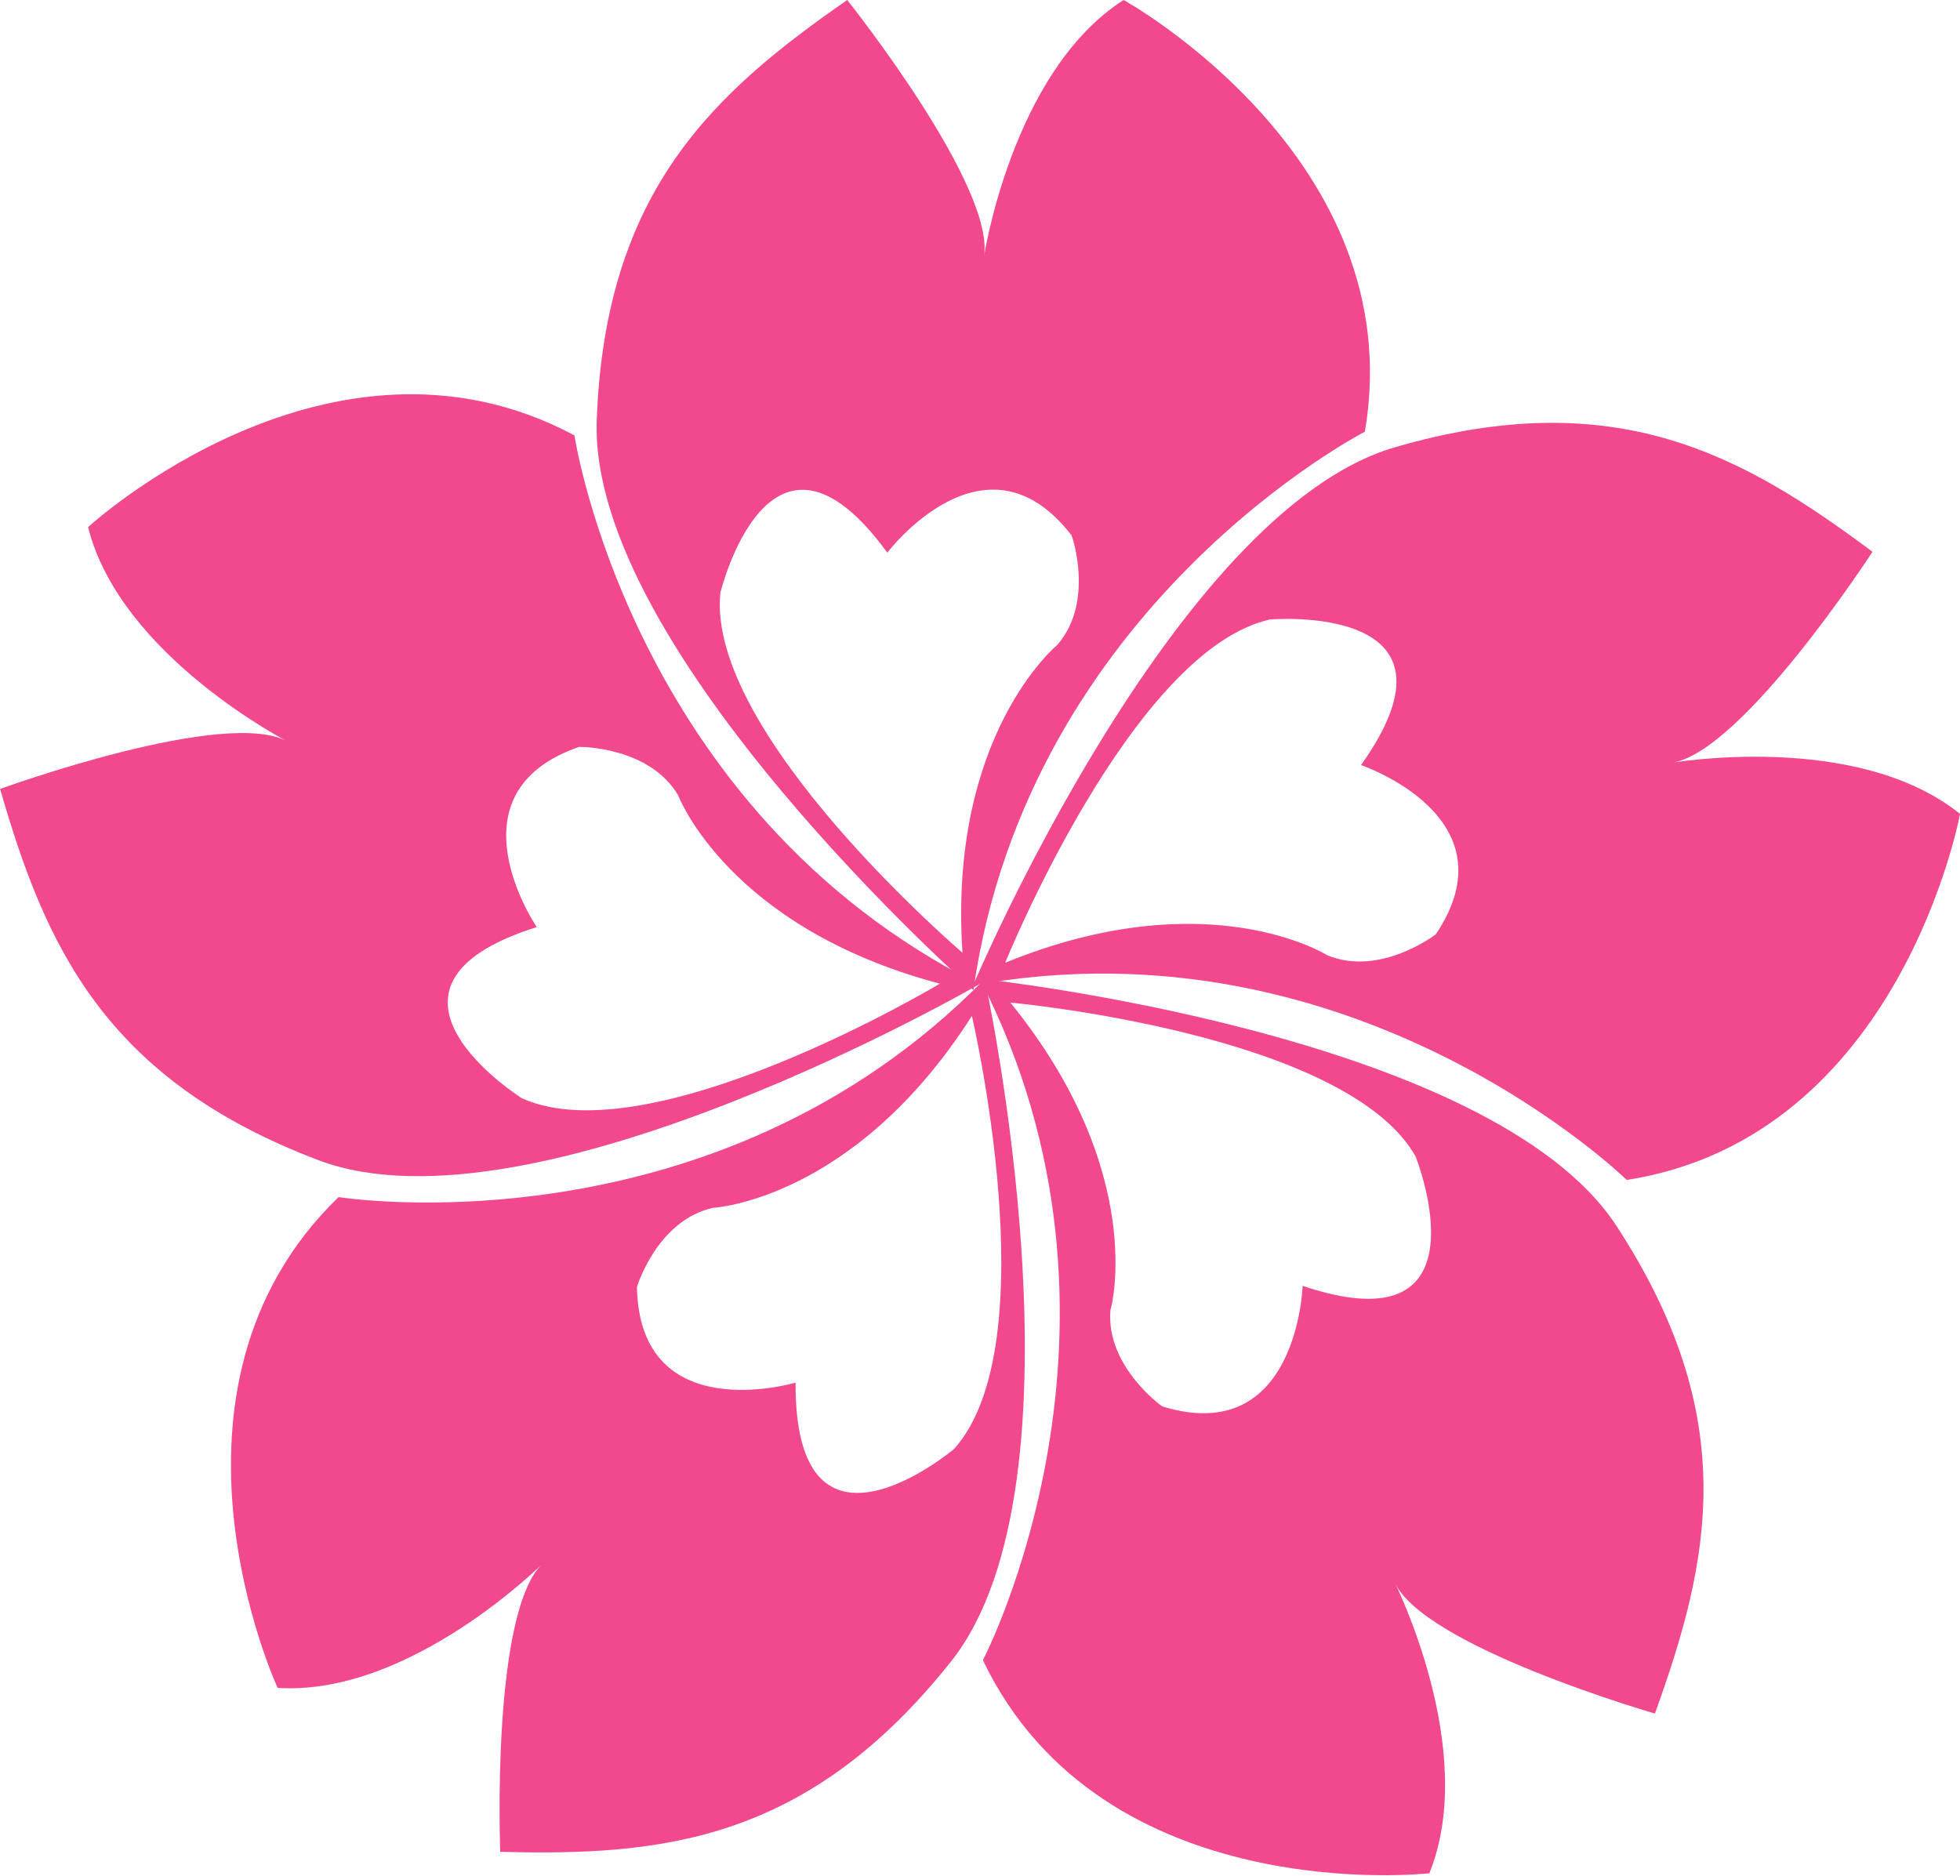
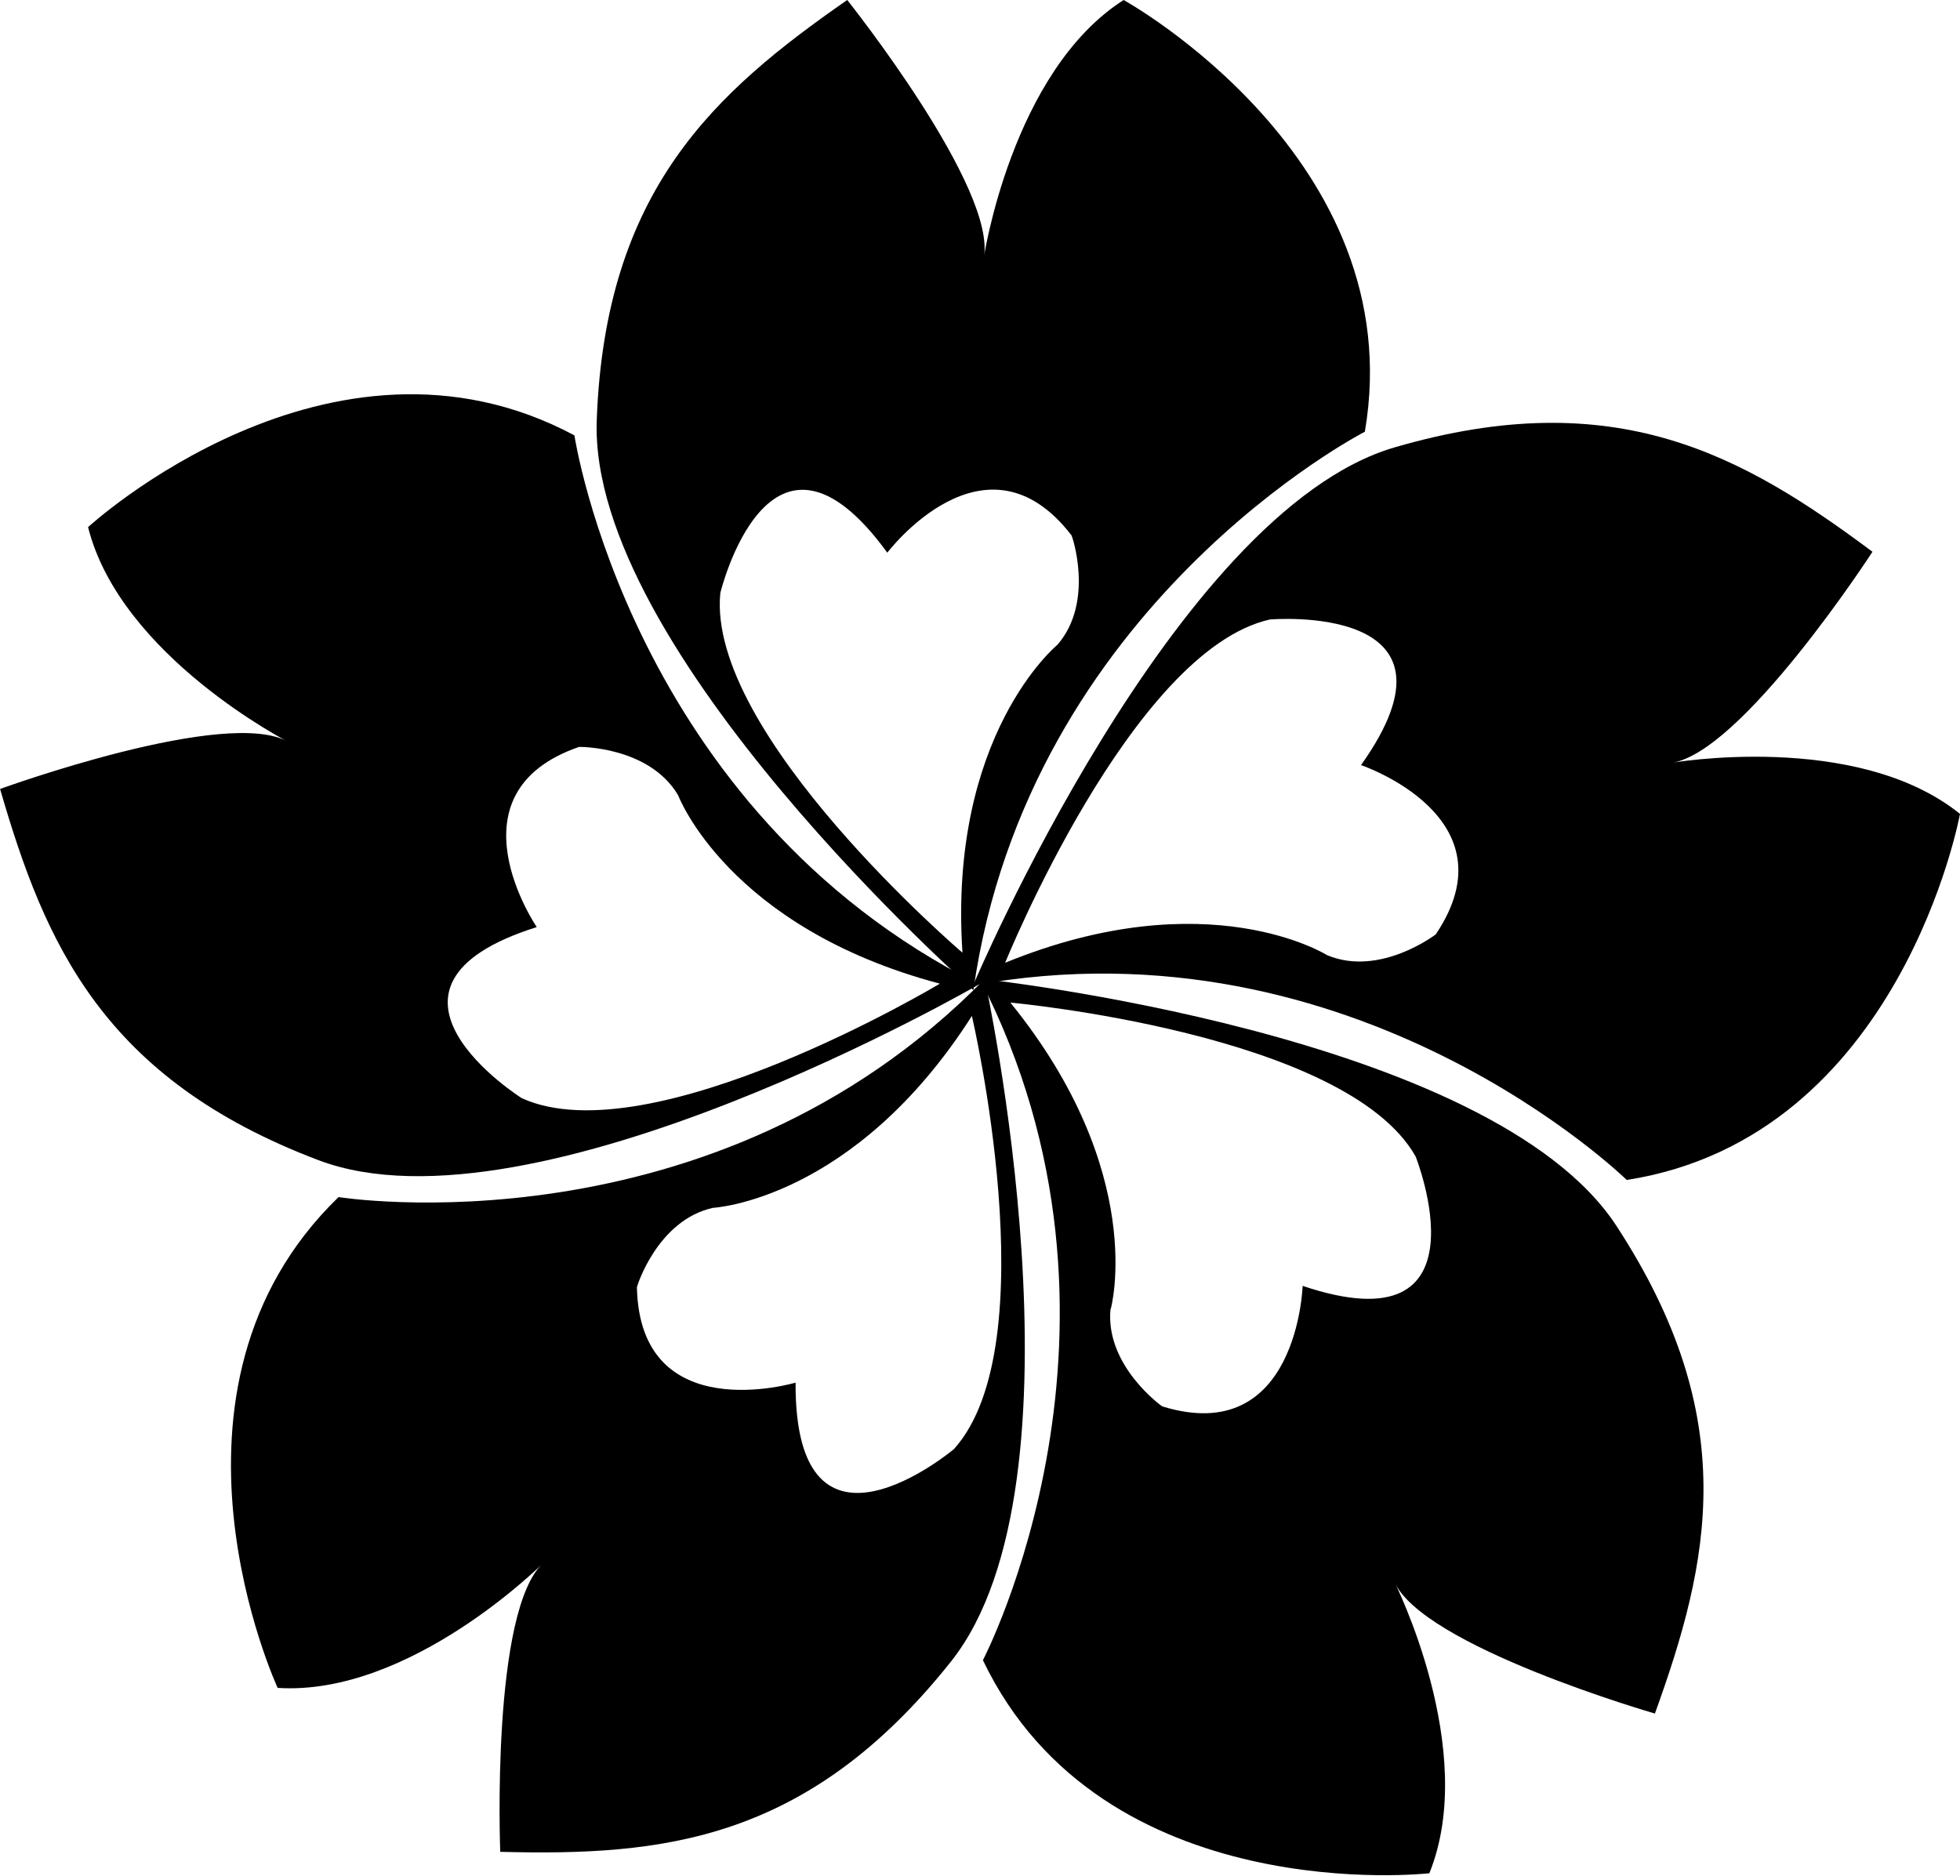
<svg xmlns="http://www.w3.org/2000/svg" viewBox="0 0 218.55 209.11">
-   <path d="M491.91,134.31c-12.52,8-15.62,28.89-15.62,28.89,1.71-7.7-15.2-28.89-15.2-28.89-14.77,10.27-27,21.18-27.93,46.86s42,63.55,42,63.55c6.1-43,43.65-62.27,43.65-62.27C524,152,491.91,134.31,491.91,134.31Zm-7.38,71.9s-12.2,10-10.59,34.34c0,0-28.57-24.39-27-40.12,0,0,5.46-22.56,18.62-4.49,0,0,10.91-14.44,20.54-1.93C486.14,194,488.7,201.4,484.53,206.21Z" transform="translate(-366.62 -134.31)" fill="#f2498e" />
-   <path d="M585.17,225.07c-11.58-9.33-32.35-5.67-32.35-5.67,7.85-.81,22.59-23.56,22.59-23.56C561,185.09,546.78,177,522.12,184.2s-47,60-47,60c42.73-7.84,72.89,21.69,72.89,21.69C578.59,261.11,585.17,225.07,585.17,225.07Zm-70.54,15.77s-13.3-8.42-35.93.83c0,0,14.09-34.82,29.52-38.28,0,0,23.13-2,10.16,16.24,0,0,17.16,5.78,8.33,18.88C526.71,238.5,520.53,243.27,514.64,240.84Z" transform="translate(-366.62 -134.31)" fill="#f2498e" />
-   <path d="M526,343.2c5.58-13.78-3.95-32.6-3.95-32.6,3.05,7.28,29.1,14.79,29.1,14.79,6.11-16.92,9.76-32.87-4.29-54.38s-71-27.57-71-27.57c19.88,38.63.36,76,.36,76C489.57,347.35,526,343.2,526,343.2Zm-35.52-62.94s4.2-15.17-11.2-34.15c0,0,37.41,3.4,45.19,17.16,0,0,8.58,21.56-12.6,14.43,0,0-.56,18.09-15.65,13.44C496.19,291.14,489.82,286.6,490.45,280.26Z" transform="translate(-366.62 -134.31)" fill="#f2498e" />
-   <path d="M397.58,322.53c14.84.95,29.69-14,29.69-14-5.94,5.19-4.87,32.28-4.87,32.28,18,.47,34.27-1.1,50.26-21.22s3.76-76.11,3.76-76.11c-30.39,31-72.05,24.32-72.05,24.32C382.17,289.29,397.58,322.53,397.58,322.53ZM446.11,269s15.72-.79,28.88-21.4c0,0,8.57,36.58-2,48.3,0,0-17.76,14.94-17.66-7.41,0,0-17.35,5.17-17.69-10.62C437.6,277.84,439.9,270.38,446.11,269Z" transform="translate(-366.62 -134.31)" fill="#f2498e" />
-   <path d="M376.44,193.09c3.62,14.42,22.41,24,22.41,24-6.76-4.08-32.22,5.2-32.22,5.2,5,17.27,11.49,32.31,35.52,41.4s73.64-19.61,73.64-19.61c-38.83-19.48-45.12-61.22-45.12-61.22C403.4,168.29,376.44,193.09,376.44,193.09ZM442.24,223s5.55,14.73,29.18,21c0,0-32.22,19.31-46.62,12.77,0,0-19.64-12.36,1.67-19.08,0,0-10.21-14.95,4.72-20.09C431.19,217.59,439,217.51,442.24,223Z" transform="translate(-366.62 -134.31)" fill="#f2498e" />
+   <path d="M491.91,134.31c-12.52,8-15.62,28.89-15.62,28.89,1.71-7.7-15.2-28.89-15.2-28.89-14.77,10.27-27,21.18-27.93,46.86s42,63.55,42,63.55c6.1-43,43.65-62.27,43.65-62.27C524,152,491.91,134.31,491.91,134.31Zm-7.38,71.9s-12.2,10-10.59,34.34c0,0-28.57-24.39-27-40.12,0,0,5.46-22.56,18.62-4.49,0,0,10.91-14.44,20.54-1.93C486.14,194,488.7,201.4,484.53,206.21Z" transform="translate(-366.62 -134.31)" />
+   <path d="M585.17,225.07c-11.58-9.33-32.35-5.67-32.35-5.67,7.85-.81,22.59-23.56,22.59-23.56C561,185.09,546.78,177,522.12,184.2s-47,60-47,60c42.73-7.84,72.89,21.69,72.89,21.69C578.59,261.11,585.17,225.07,585.17,225.07Zm-70.54,15.77s-13.3-8.42-35.93.83c0,0,14.09-34.82,29.52-38.28,0,0,23.13-2,10.16,16.24,0,0,17.16,5.78,8.33,18.88C526.71,238.5,520.53,243.27,514.64,240.84Z" transform="translate(-366.62 -134.31)" />
+   <path d="M526,343.2c5.58-13.78-3.95-32.6-3.95-32.6,3.05,7.28,29.1,14.79,29.1,14.79,6.11-16.92,9.76-32.87-4.29-54.38s-71-27.57-71-27.57c19.88,38.63.36,76,.36,76C489.57,347.35,526,343.2,526,343.2Zm-35.52-62.94s4.2-15.17-11.2-34.15c0,0,37.41,3.4,45.19,17.16,0,0,8.58,21.56-12.6,14.43,0,0-.56,18.09-15.65,13.44C496.19,291.14,489.82,286.6,490.45,280.26Z" transform="translate(-366.62 -134.31)" />
+   <path d="M397.58,322.53c14.84.95,29.69-14,29.69-14-5.94,5.19-4.87,32.28-4.87,32.28,18,.47,34.27-1.1,50.26-21.22s3.76-76.11,3.76-76.11c-30.39,31-72.05,24.32-72.05,24.32C382.17,289.29,397.58,322.53,397.58,322.53ZM446.11,269s15.72-.79,28.88-21.4c0,0,8.57,36.58-2,48.3,0,0-17.76,14.94-17.66-7.41,0,0-17.35,5.17-17.69-10.62C437.6,277.84,439.9,270.38,446.11,269Z" transform="translate(-366.62 -134.31)" />
+   <path d="M376.44,193.09c3.62,14.42,22.41,24,22.41,24-6.76-4.08-32.22,5.2-32.22,5.2,5,17.27,11.49,32.31,35.52,41.4s73.64-19.61,73.64-19.61c-38.83-19.48-45.12-61.22-45.12-61.22C403.4,168.29,376.44,193.09,376.44,193.09ZM442.24,223s5.55,14.73,29.18,21c0,0-32.22,19.31-46.62,12.77,0,0-19.64-12.36,1.67-19.08,0,0-10.21-14.95,4.72-20.09C431.19,217.59,439,217.51,442.24,223Z" transform="translate(-366.62 -134.31)" />
</svg>
